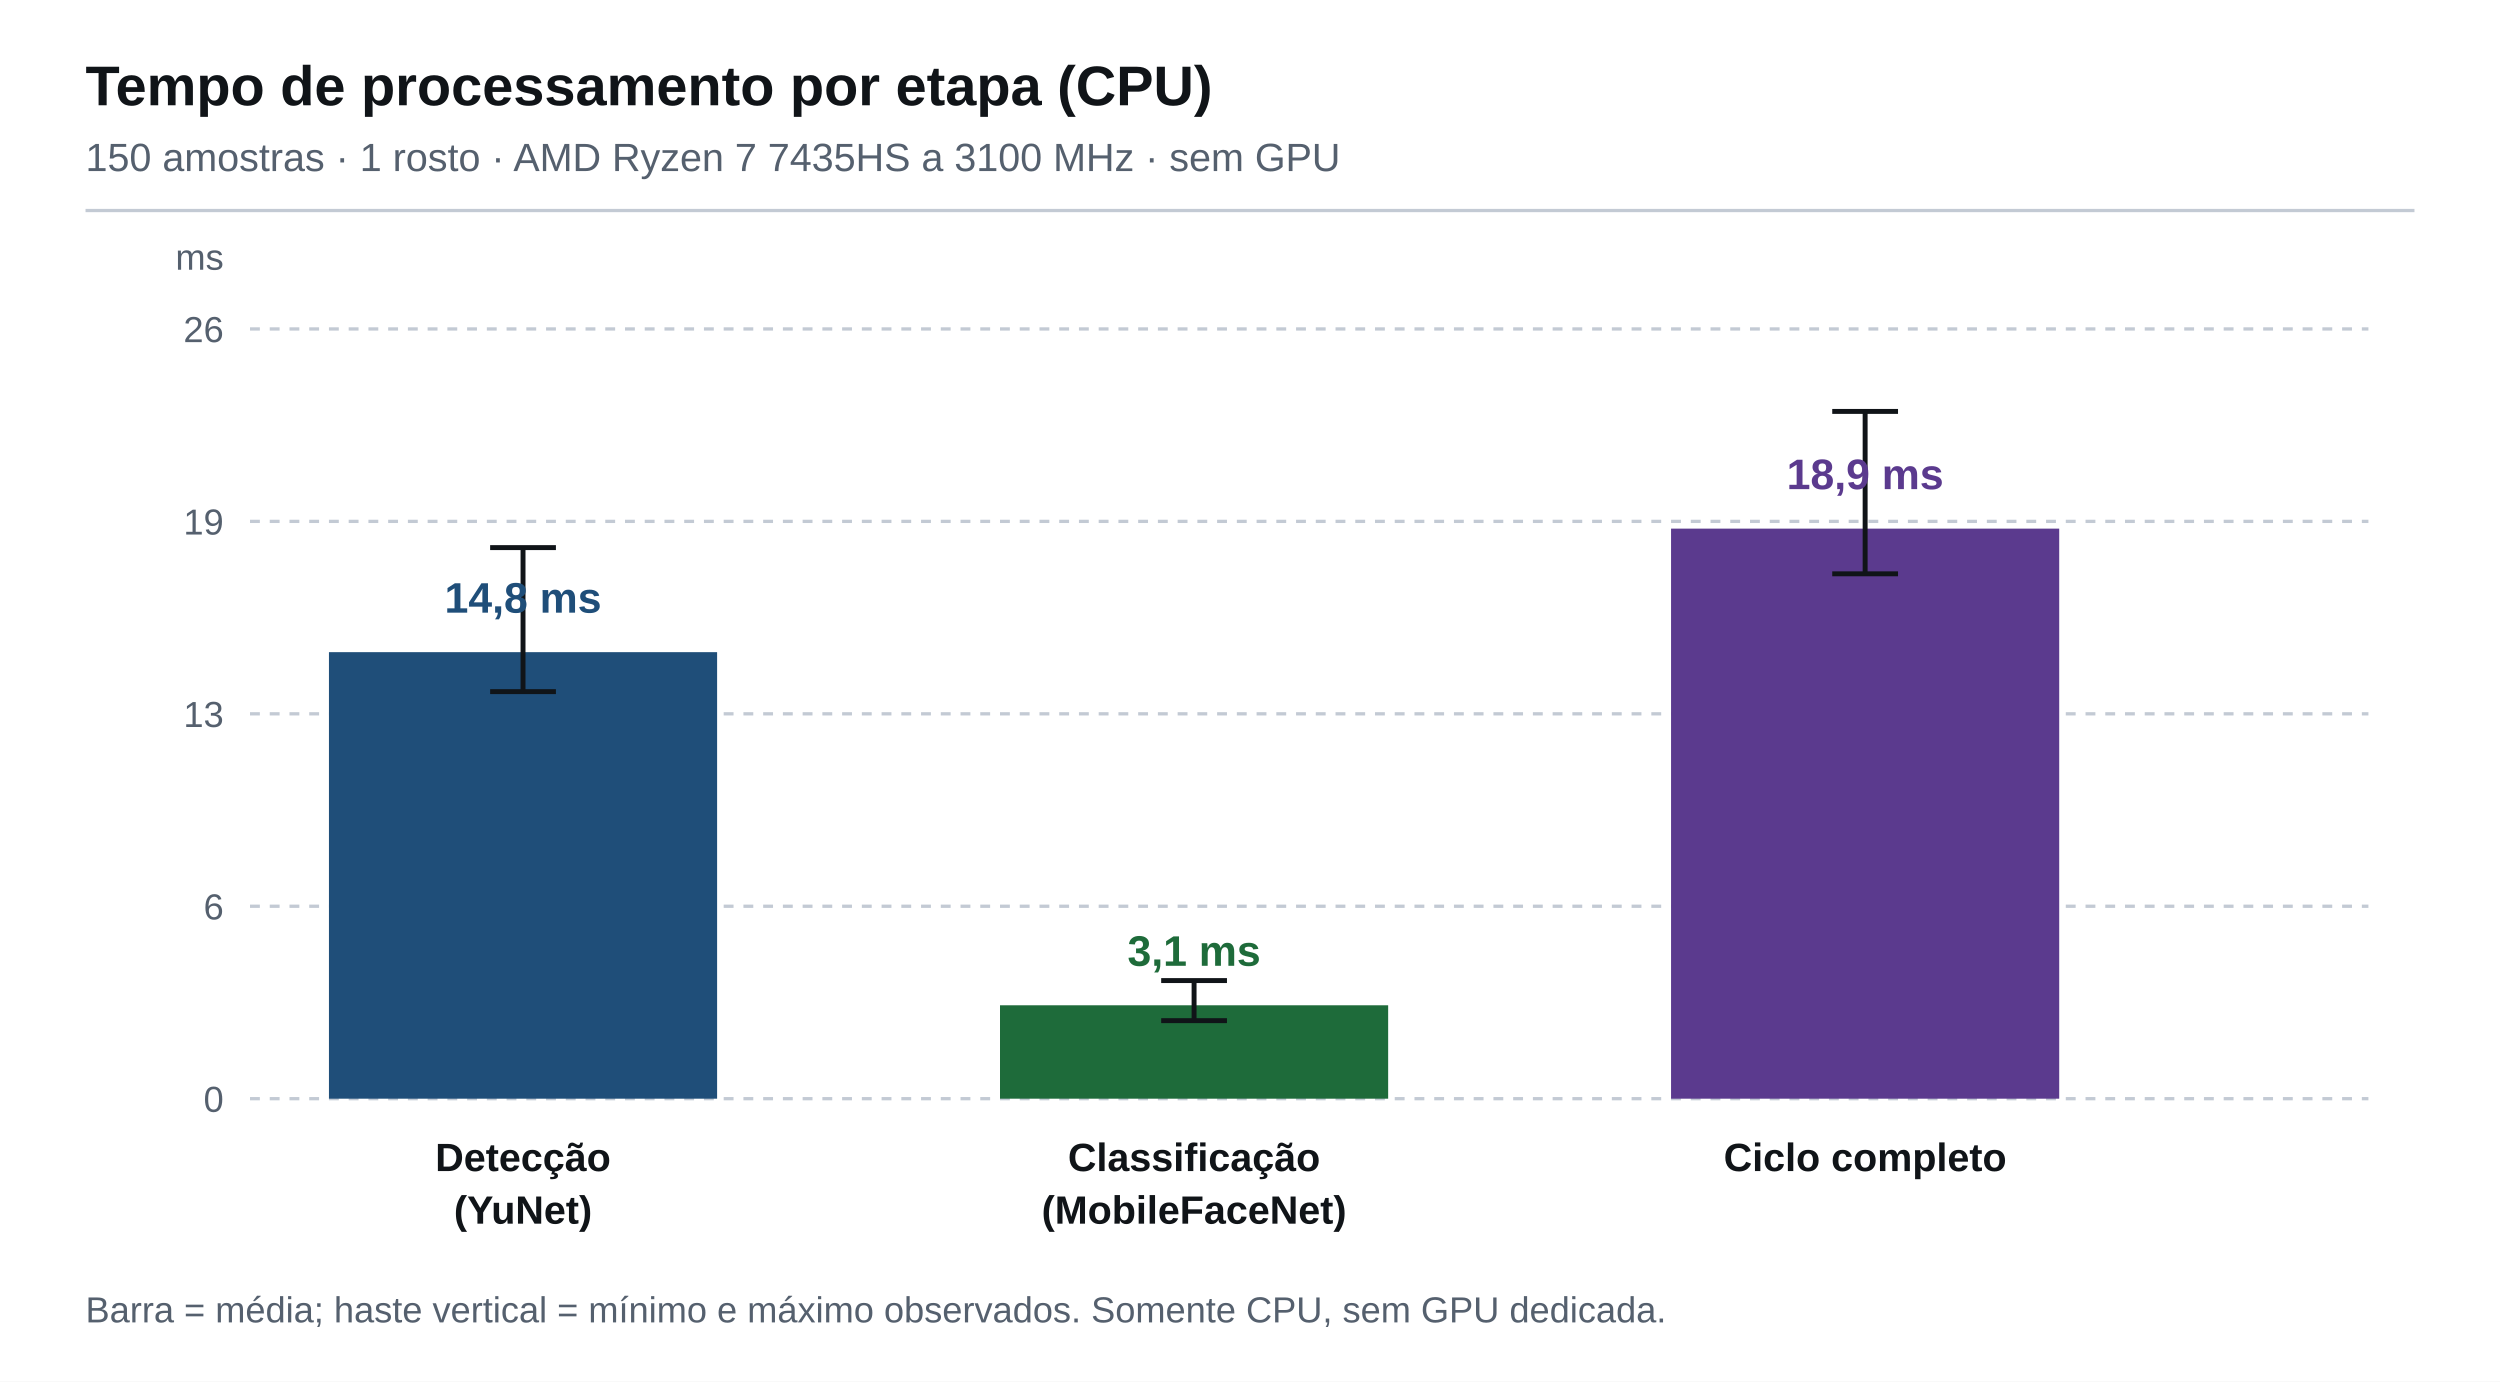
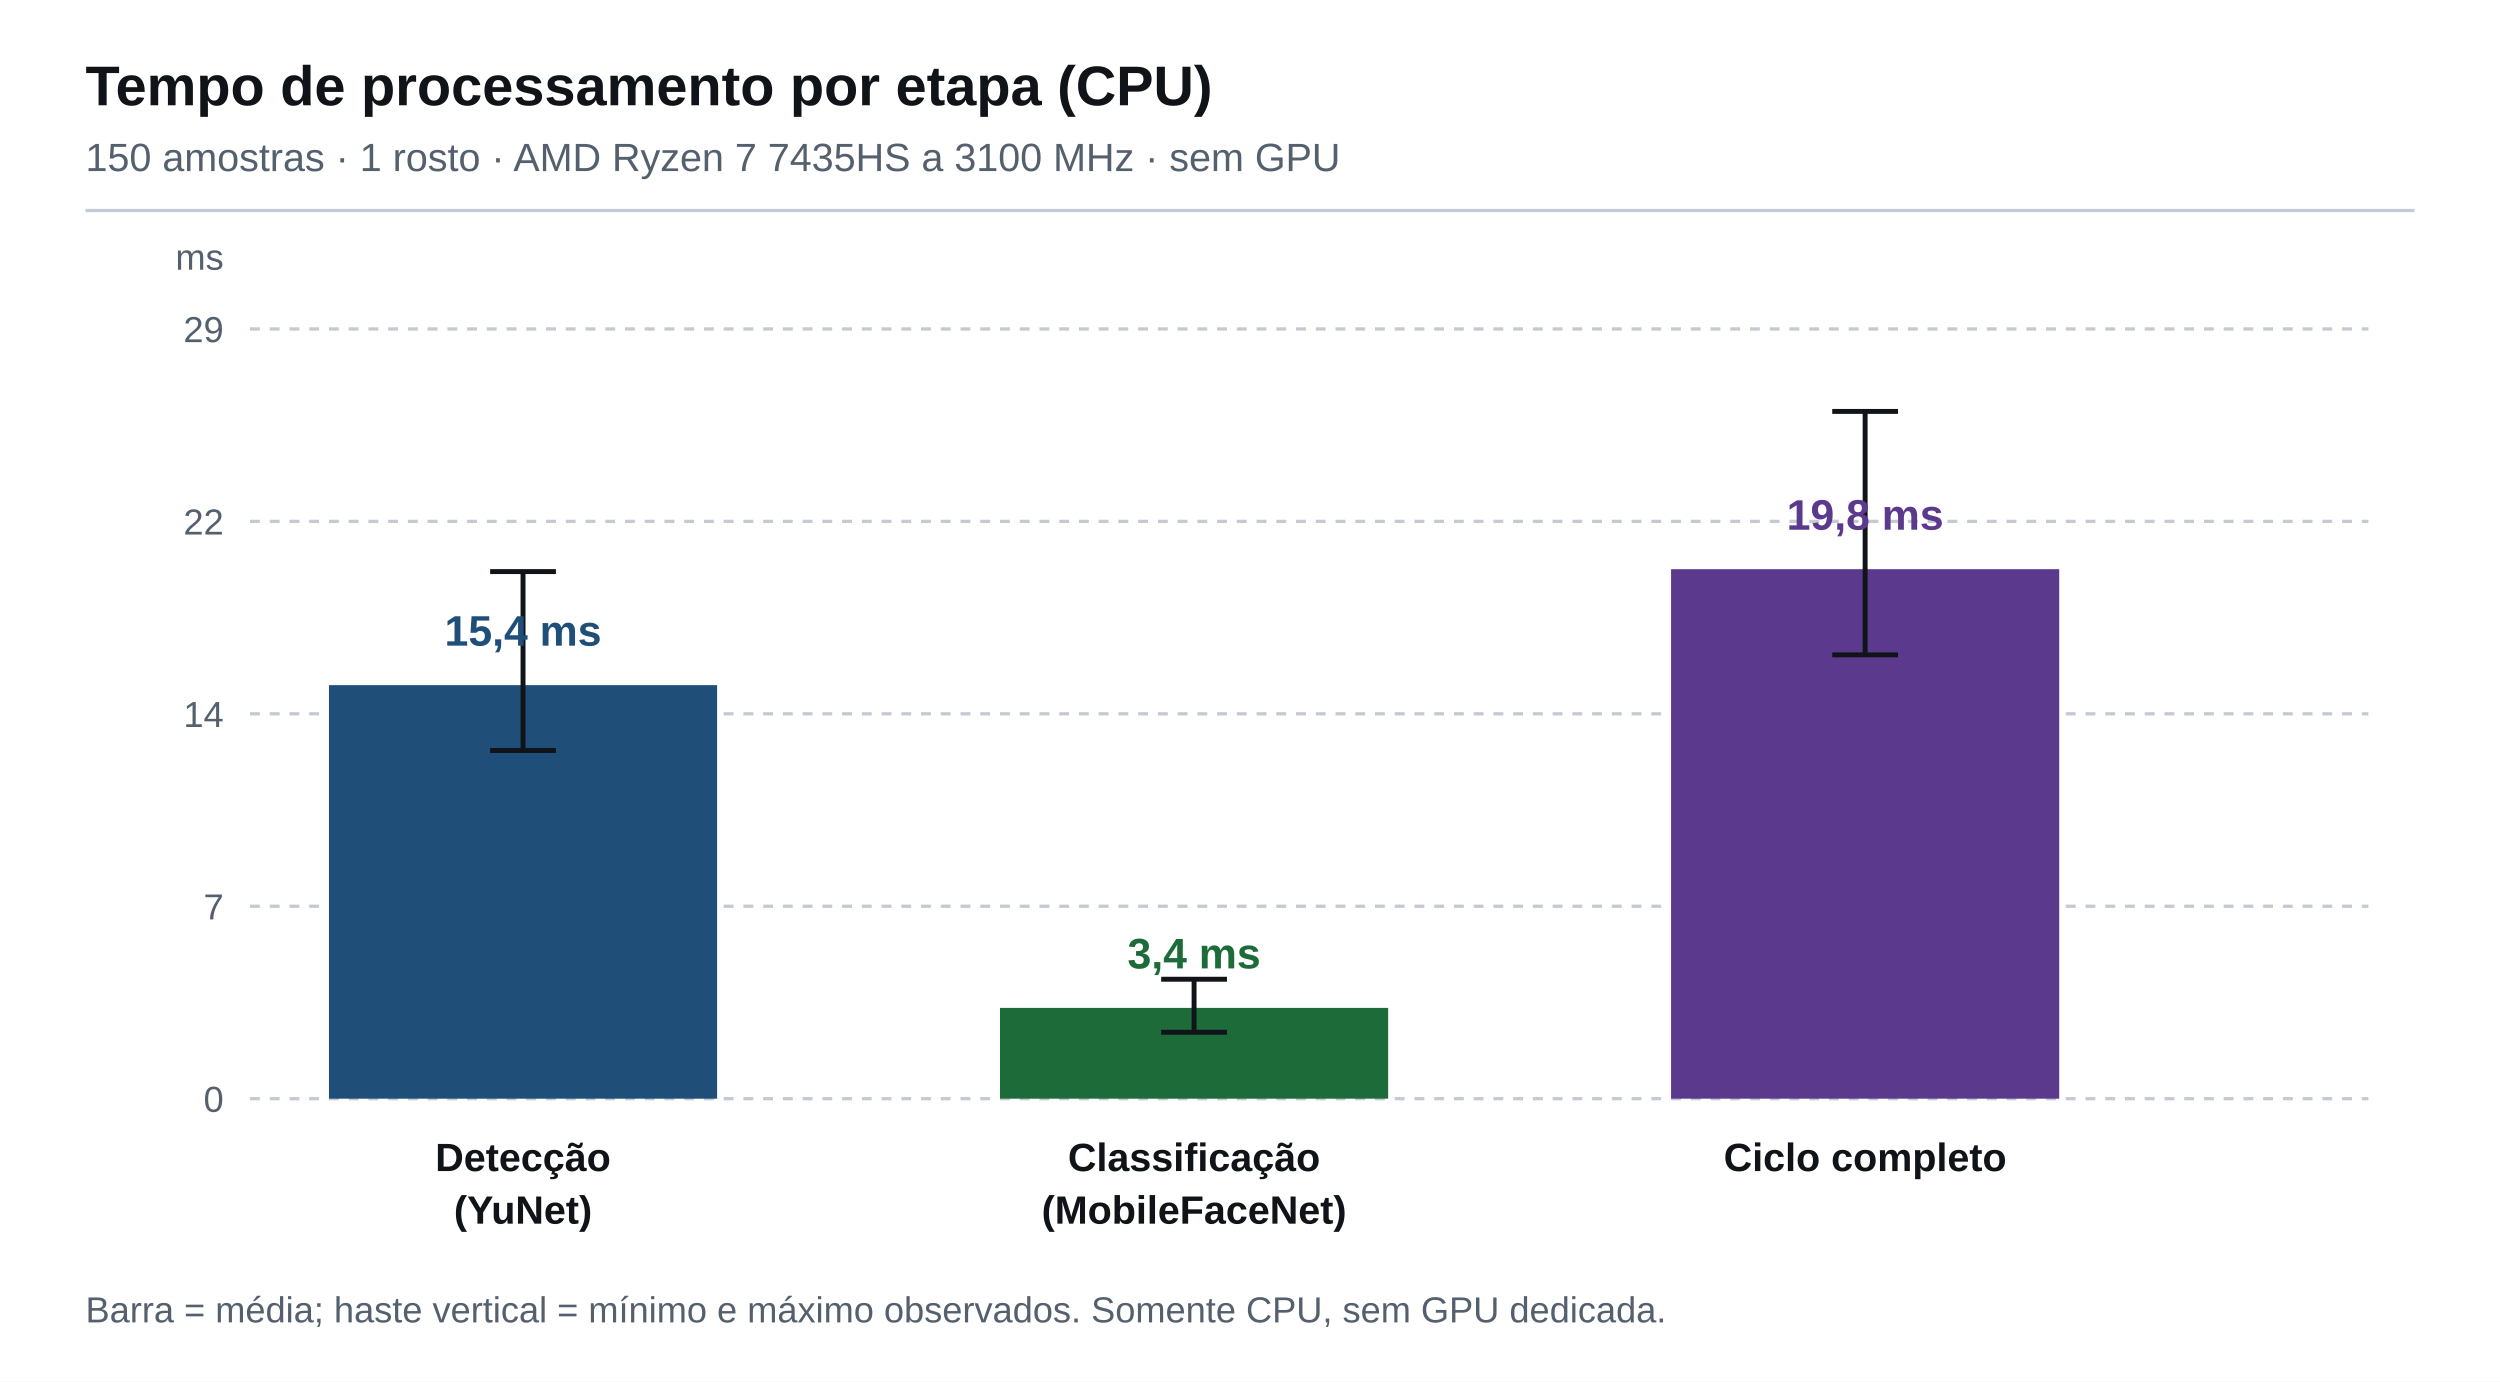
<svg xmlns="http://www.w3.org/2000/svg" width="760" height="420" viewBox="0 0 760 420" font-family="Segoe UI, Calibri, Arial, sans-serif">
  <rect width="760" height="420" fill="#ffffff" />
  <text x="26" y="32" font-size="17" fill="#101418" font-weight="700" text-anchor="start">Tempo de processamento por etapa (CPU)</text>
  <text x="26" y="52" font-size="12" fill="#55606e" font-weight="400" text-anchor="start">150 amostras · 1 rosto · AMD Ryzen 7 7435HS a 3100 MHz · sem GPU</text>
  <line x1="26" y1="64" x2="734" y2="64" stroke="#c3cad4" />
  <line x1="76" y1="334.0" x2="720" y2="334.0" stroke="#c3cad4" stroke-dasharray="3 3" />
  <text x="68" y="338.0" font-size="11" fill="#55606e" font-weight="400" text-anchor="end">0</text>
  <line x1="76" y1="275.5" x2="720" y2="275.5" stroke="#c3cad4" stroke-dasharray="3 3" />
-   <text x="68" y="279.5" font-size="11" fill="#55606e" font-weight="400" text-anchor="end">6</text>
+   <text x="68" y="279.5" font-size="11" fill="#55606e" font-weight="400" text-anchor="end">7</text>
  <line x1="76" y1="217.0" x2="720" y2="217.0" stroke="#c3cad4" stroke-dasharray="3 3" />
-   <text x="68" y="221.0" font-size="11" fill="#55606e" font-weight="400" text-anchor="end">13</text>
+   <text x="68" y="221.0" font-size="11" fill="#55606e" font-weight="400" text-anchor="end">14</text>
  <line x1="76" y1="158.5" x2="720" y2="158.5" stroke="#c3cad4" stroke-dasharray="3 3" />
-   <text x="68" y="162.5" font-size="11" fill="#55606e" font-weight="400" text-anchor="end">19</text>
+   <text x="68" y="162.5" font-size="11" fill="#55606e" font-weight="400" text-anchor="end">22</text>
  <line x1="76" y1="100.0" x2="720" y2="100.0" stroke="#c3cad4" stroke-dasharray="3 3" />
-   <text x="68" y="104.0" font-size="11" fill="#55606e" font-weight="400" text-anchor="end">26</text>
+   <text x="68" y="104.0" font-size="11" fill="#55606e" font-weight="400" text-anchor="end">29</text>
  <text x="68" y="82" font-size="11" fill="#55606e" font-weight="400" text-anchor="end">ms</text>
-   <rect x="100" y="198.256" width="118" height="135.744" fill="#1f4e79" stroke="none" />
-   <line x1="159.0" y1="166.472" x2="159.0" y2="210.255" stroke="#101418" stroke-width="1.5" />
-   <line x1="149.0" y1="210.255" x2="169.0" y2="210.255" stroke="#101418" stroke-width="1.5" />
-   <line x1="149.0" y1="166.472" x2="169.0" y2="166.472" stroke="#101418" stroke-width="1.5" />
-   <text x="159.0" y="186.256" font-size="13" fill="#1f4e79" font-weight="700" text-anchor="middle">14,8 ms</text>
+   <rect x="100" y="208.285" width="118" height="125.715" fill="#1f4e79" stroke="none" />
+   <line x1="159.0" y1="173.762" x2="159.0" y2="228.152" stroke="#101418" stroke-width="1.5" />
+   <line x1="149.0" y1="228.152" x2="169.0" y2="228.152" stroke="#101418" stroke-width="1.5" />
+   <line x1="149.0" y1="173.762" x2="169.0" y2="173.762" stroke="#101418" stroke-width="1.5" />
+   <text x="159.0" y="196.285" font-size="13" fill="#1f4e79" font-weight="700" text-anchor="middle">15,4 ms</text>
  <text x="159.0" y="356" font-size="12" fill="#101418" font-weight="600" text-anchor="middle">Detecção</text>
  <text x="159.0" y="372" font-size="12" fill="#101418" font-weight="600" text-anchor="middle">(YuNet)</text>
-   <rect x="304" y="305.605" width="118" height="28.395" fill="#1e6b3a" stroke="none" />
-   <line x1="363.0" y1="298.095" x2="363.0" y2="310.277" stroke="#101418" stroke-width="1.5" />
-   <line x1="353.0" y1="310.277" x2="373.0" y2="310.277" stroke="#101418" stroke-width="1.5" />
-   <line x1="353.0" y1="298.095" x2="373.0" y2="298.095" stroke="#101418" stroke-width="1.5" />
-   <text x="363.0" y="293.605" font-size="13" fill="#1e6b3a" font-weight="700" text-anchor="middle">3,1 ms</text>
+   <rect x="304" y="306.398" width="118" height="27.602" fill="#1e6b3a" stroke="none" />
+   <line x1="363.0" y1="297.686" x2="363.0" y2="313.807" stroke="#101418" stroke-width="1.5" />
+   <line x1="353.0" y1="313.807" x2="373.0" y2="313.807" stroke="#101418" stroke-width="1.5" />
+   <line x1="353.0" y1="297.686" x2="373.0" y2="297.686" stroke="#101418" stroke-width="1.5" />
+   <text x="363.0" y="294.398" font-size="13" fill="#1e6b3a" font-weight="700" text-anchor="middle">3,4 ms</text>
  <text x="363.0" y="356" font-size="12" fill="#101418" font-weight="600" text-anchor="middle">Classificação</text>
  <text x="363.0" y="372" font-size="12" fill="#101418" font-weight="600" text-anchor="middle">(MobileFaceNet)</text>
-   <rect x="508" y="160.702" width="118" height="173.298" fill="#5b3a8e" stroke="none" />
-   <line x1="567.0" y1="125.071" x2="567.0" y2="174.441" stroke="#101418" stroke-width="1.5" />
-   <line x1="557.0" y1="174.441" x2="577.0" y2="174.441" stroke="#101418" stroke-width="1.5" />
+   <rect x="508" y="173.029" width="118" height="160.971" fill="#5b3a8e" stroke="none" />
+   <line x1="567.0" y1="125.071" x2="567.0" y2="199.084" stroke="#101418" stroke-width="1.5" />
+   <line x1="557.0" y1="199.084" x2="577.0" y2="199.084" stroke="#101418" stroke-width="1.5" />
  <line x1="557.0" y1="125.071" x2="577.0" y2="125.071" stroke="#101418" stroke-width="1.5" />
-   <text x="567.0" y="148.702" font-size="13" fill="#5b3a8e" font-weight="700" text-anchor="middle">18,9 ms</text>
+   <text x="567.0" y="161.029" font-size="13" fill="#5b3a8e" font-weight="700" text-anchor="middle">19,8 ms</text>
  <text x="567.0" y="356" font-size="12" fill="#101418" font-weight="600" text-anchor="middle">Ciclo completo</text>
  <text x="26" y="402" font-size="11" fill="#55606e" font-weight="400" text-anchor="start">Barra = média; haste vertical = mínimo e máximo observados. Somente CPU, sem GPU dedicada.</text>
</svg>
